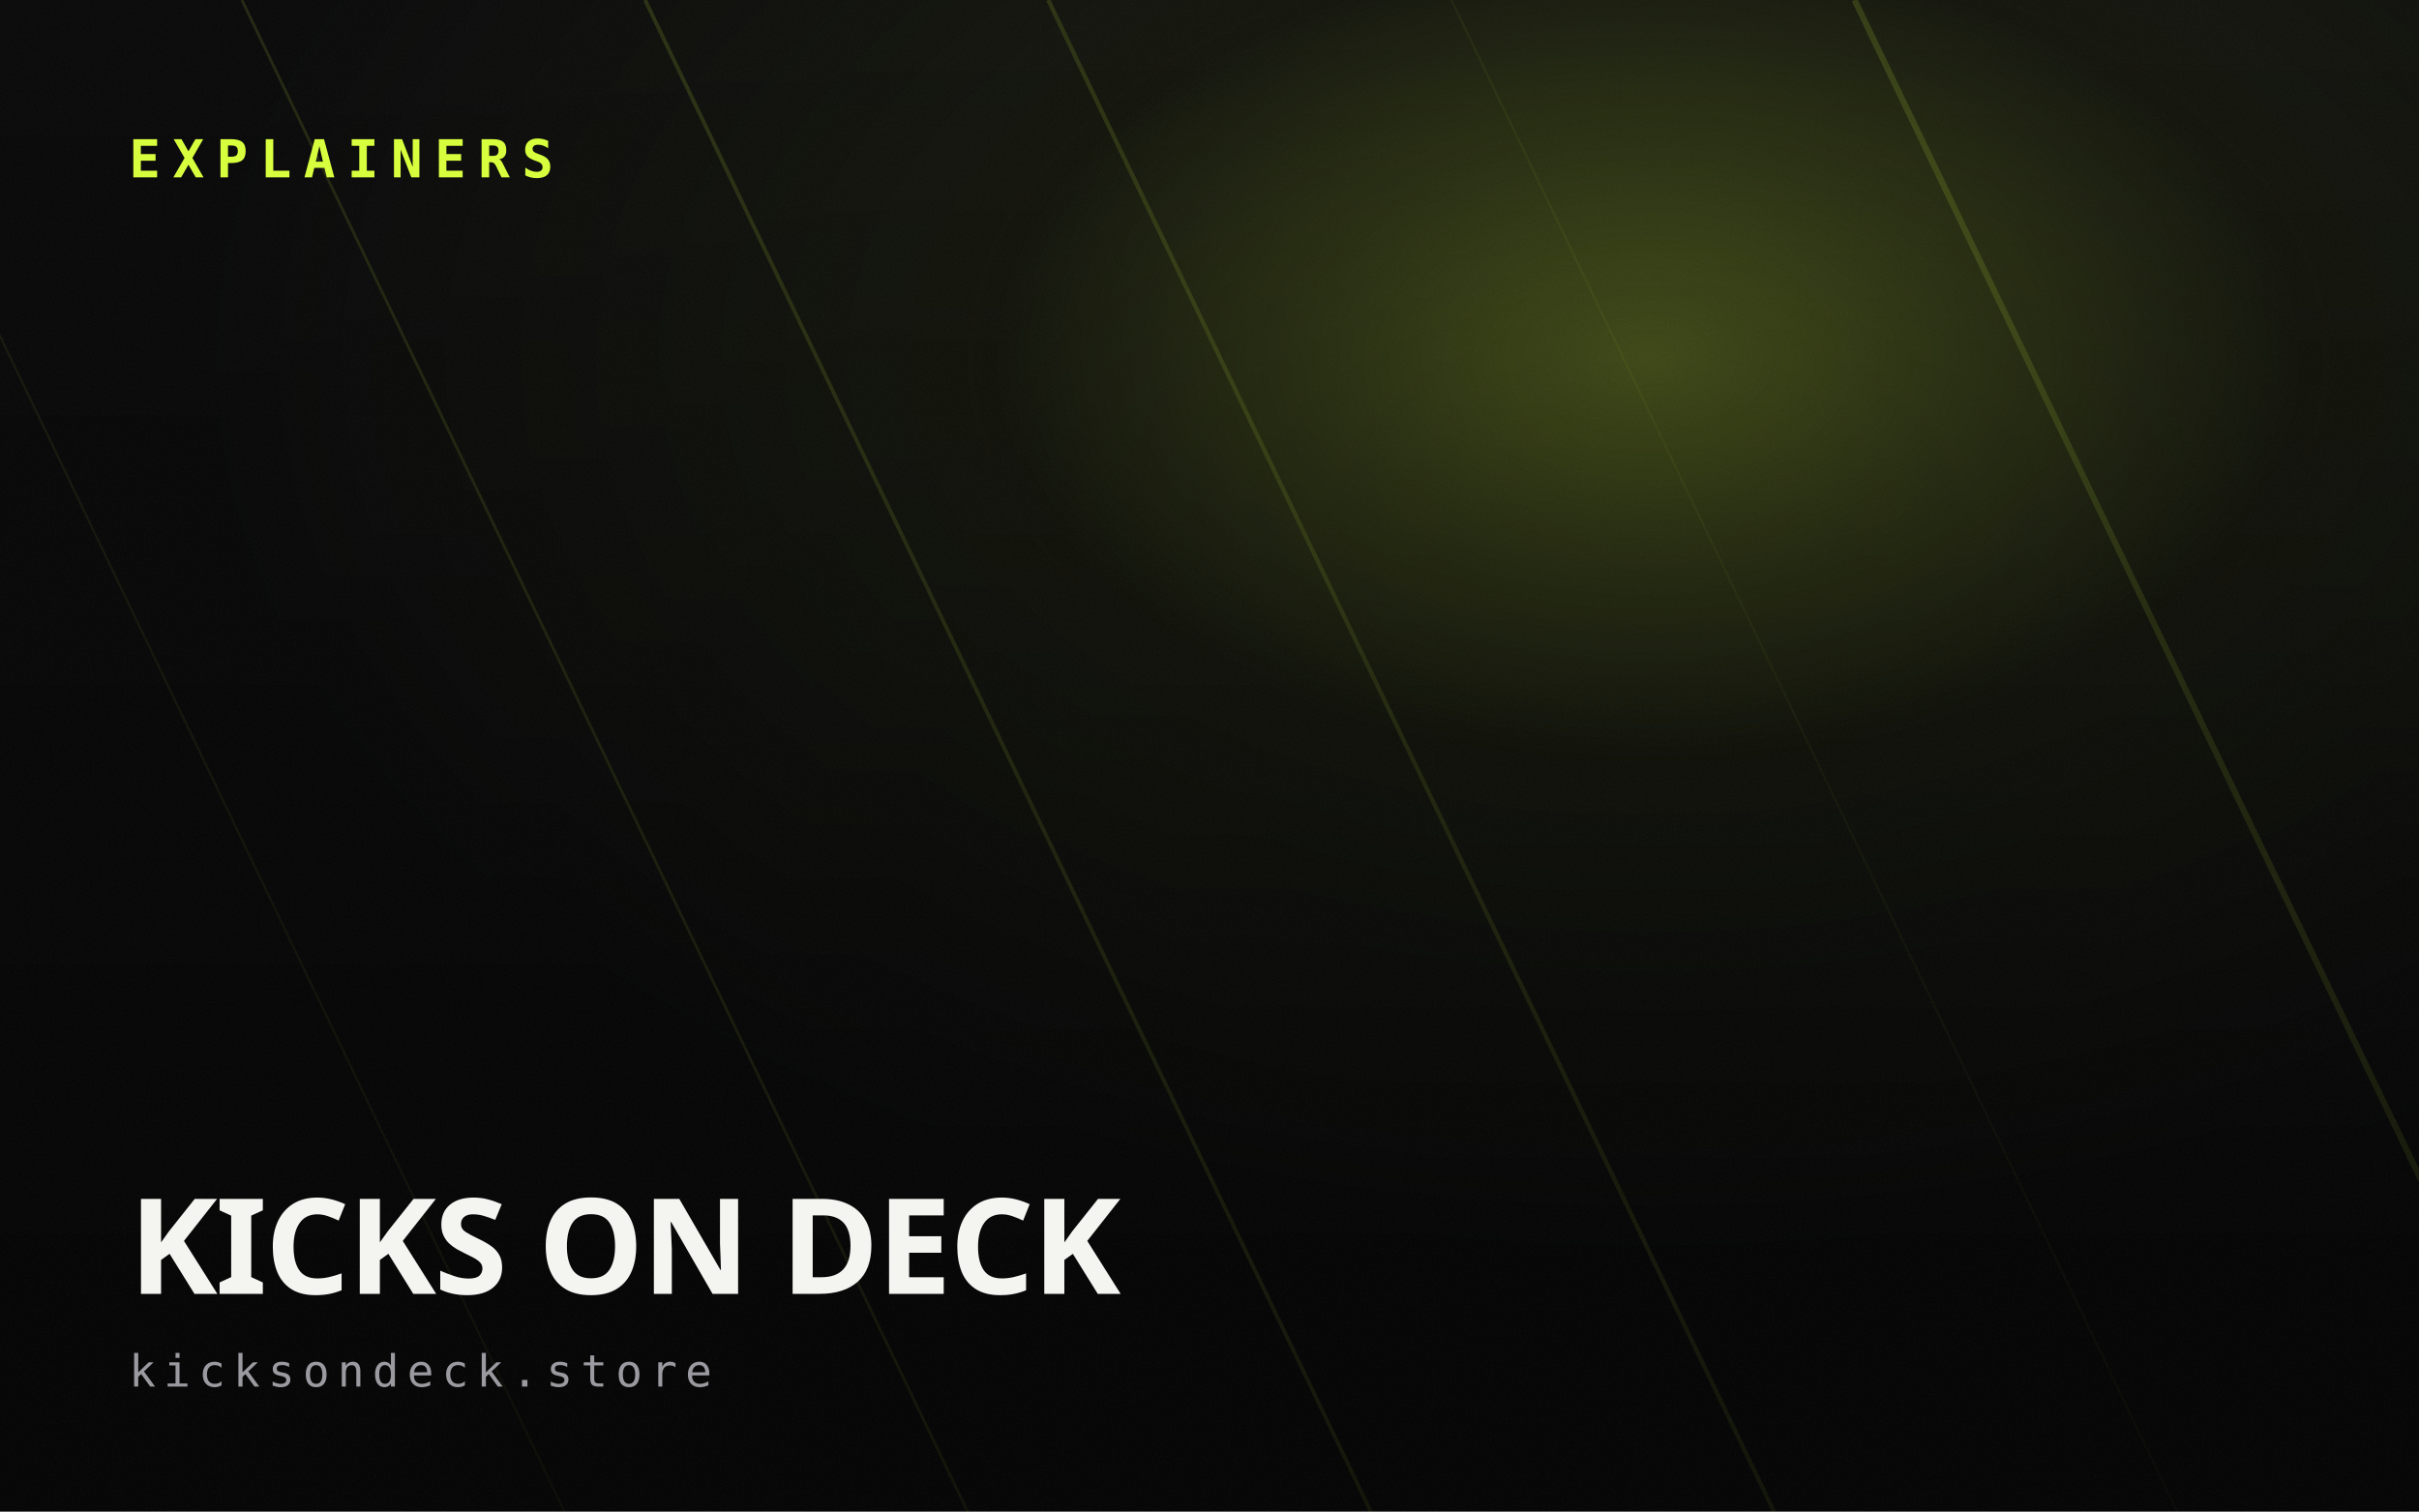
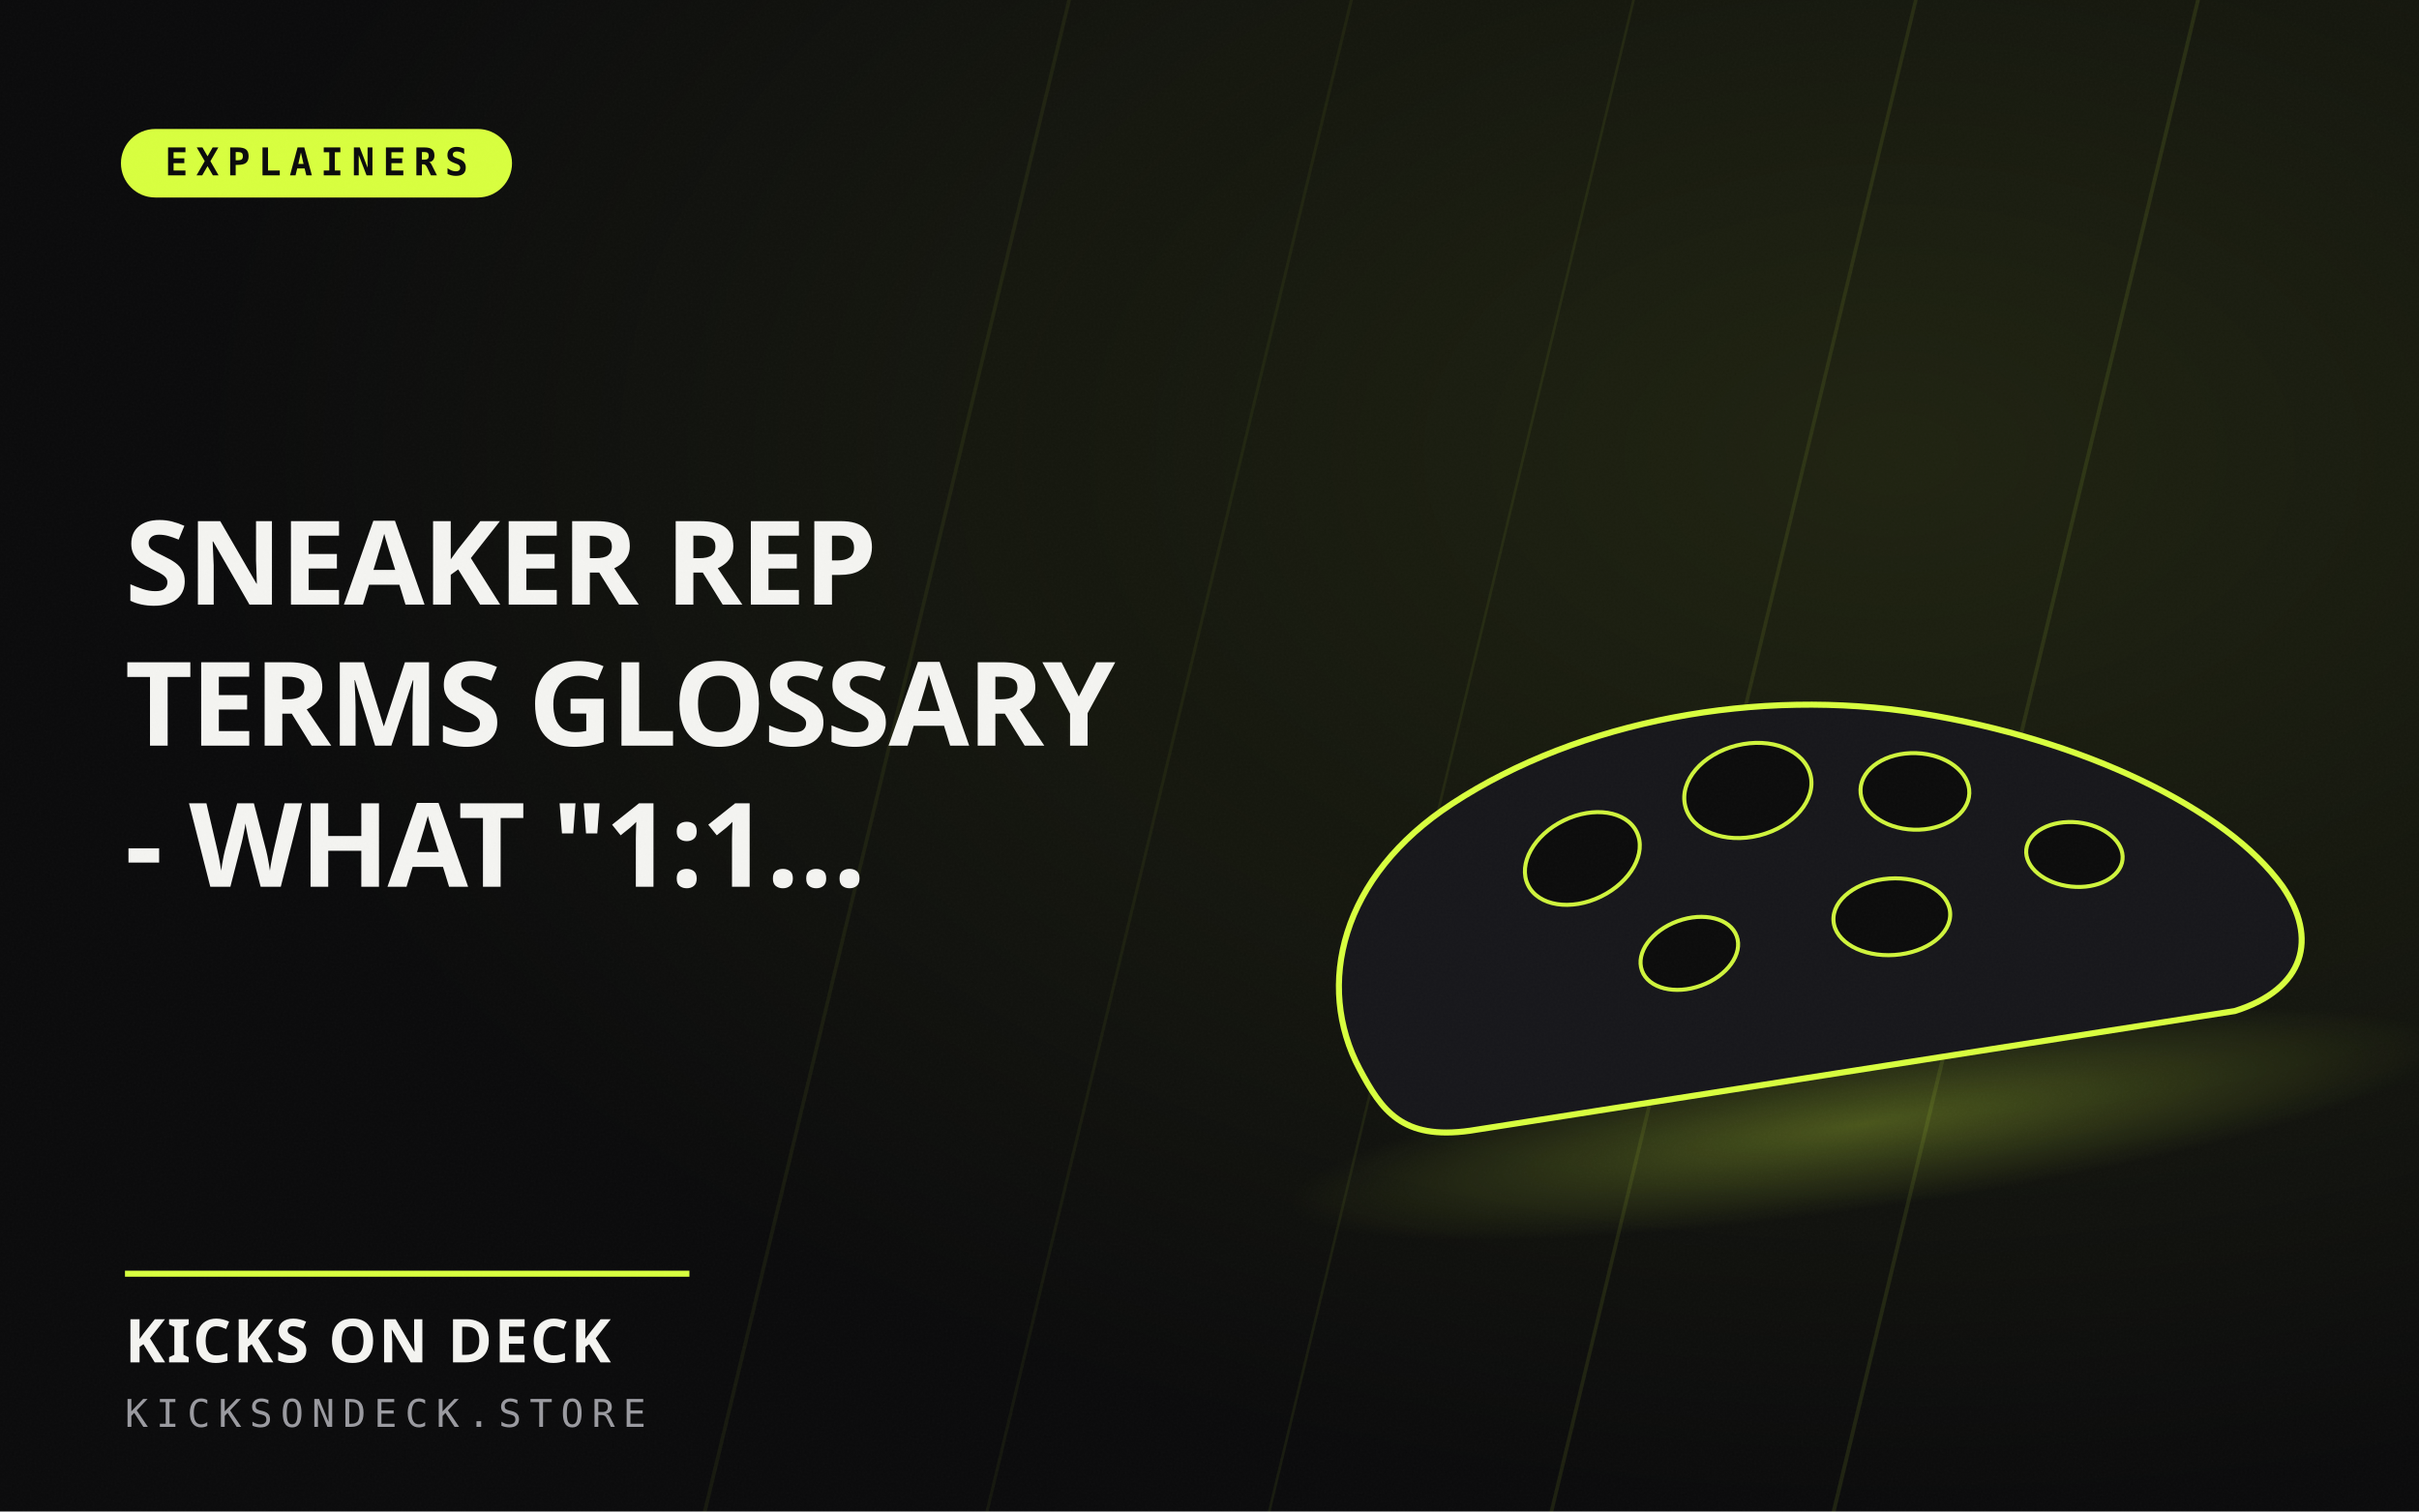
<svg xmlns="http://www.w3.org/2000/svg" viewBox="0 0 1200 750" width="1200" height="750" role="img" aria-label="Sneaker Rep Terms Glossary — What &quot;1:1&quot;, &quot;OG&quot;, and &quot;Batch&quot; Actually Mean">
  <defs>
-     <radialGradient id="glow" cx="68.0%" cy="23.7%" r="60%">
-       <stop offset="0%" stop-color="#d8ff3e" stop-opacity="0.30" />
-       <stop offset="45%" stop-color="#d8ff3e" stop-opacity="0.05" />
-       <stop offset="100%" stop-color="#d8ff3e" stop-opacity="0" />
-     </radialGradient>
    <filter id="grain">
      <feTurbulence type="fractalNoise" baseFrequency="0.9" numOctaves="2" stitchTiles="stitch" />
      <feColorMatrix type="saturate" values="0" />
      <feComponentTransfer>
        <feFuncA type="linear" slope="0.05" />
      </feComponentTransfer>
    </filter>
-     <linearGradient id="vig" x1="0" y1="0" x2="0" y2="1">
-       <stop offset="0%" stop-color="#000" stop-opacity="0" />
-       <stop offset="100%" stop-color="#000" stop-opacity="0.55" />
-     </linearGradient>
+     <radialGradient id="floor" cx="50%" cy="50%" r="50%">
+       <stop offset="0%" stop-color="#d8ff3e" stop-opacity="0.28" />
+       <stop offset="100%" stop-color="#d8ff3e" stop-opacity="0" />
+     </radialGradient>
+     <radialGradient id="wash" cx="78%" cy="30%" r="70%">
+       <stop offset="0%" stop-color="#d8ff3e" stop-opacity="0.10" />
+       <stop offset="100%" stop-color="#d8ff3e" stop-opacity="0" />
+     </radialGradient>
+     <clipPath id="shoeclip">
+       <path d="M26,206 C10,162 30,110 90,82 C158,50 248,46 326,70 C404,94 470,138 492,180 C506,208 496,232 460,238 L76,244 C42,244 34,228 26,206 Z" />
+     </clipPath>
  </defs>
  <rect width="1200" height="750" fill="#0a0a0b" />
-   <rect width="1200" height="750" fill="url(#glow)" />
-   <line x1="-80" y1="0" x2="280" y2="750" stroke="#d8ff3e" stroke-width="1.1" opacity="0.080" />
-   <line x1="120" y1="0" x2="480" y2="750" stroke="#d8ff3e" stroke-width="1.4" opacity="0.125" />
-   <line x1="320" y1="0" x2="680" y2="750" stroke="#d8ff3e" stroke-width="1.9" opacity="0.144" />
-   <line x1="520" y1="0" x2="880" y2="750" stroke="#d8ff3e" stroke-width="2.1" opacity="0.136" />
-   <line x1="720" y1="0" x2="1080" y2="750" stroke="#d8ff3e" stroke-width="1.1" opacity="0.052" />
-   <line x1="920" y1="0" x2="1280" y2="750" stroke="#d8ff3e" stroke-width="3.0" opacity="0.147" />
-   <rect width="1200" height="750" fill="url(#vig)" />
-   <rect width="1200" height="750" filter="url(#grain)" opacity="0.6" />
+   <rect width="1200" height="750" fill="url(#wash)" />
+   <line x1="540" y1="-40" x2="340" y2="790" stroke="#d8ff3e" stroke-width="1.8" opacity="0.062" />
+   <line x1="680" y1="-40" x2="480" y2="790" stroke="#d8ff3e" stroke-width="1.5" opacity="0.054" />
+   <line x1="820" y1="-40" x2="620" y2="790" stroke="#d8ff3e" stroke-width="1.3" opacity="0.068" />
+   <line x1="960" y1="-40" x2="760" y2="790" stroke="#d8ff3e" stroke-width="1.8" opacity="0.086" />
+   <line x1="1100" y1="-40" x2="900" y2="790" stroke="#d8ff3e" stroke-width="1.9" opacity="0.094" />
+   <g transform="translate(620,330) rotate(-8)">
+     <ellipse cx="270" cy="268" rx="290" ry="42" fill="url(#floor)" />
+     <path d="M26,206 C10,162 30,110 90,82 C158,50 248,46 326,70 C404,94 470,138 492,180 C506,208 496,232 460,238 L76,244 C42,244 34,228 26,206 Z" fill="#16161a" stroke="#d8ff3e" stroke-width="3" />
+     <g clip-path="url(#shoeclip)" />
+     <ellipse cx="150" cy="118" rx="30" ry="21" fill="#0a0a0b" stroke="#d8ff3e" stroke-width="2" opacity="0.95" transform="rotate(-18 150 118)" />
+     <ellipse cx="236" cy="96" rx="32" ry="23" fill="#0a0a0b" stroke="#d8ff3e" stroke-width="2" opacity="0.95" transform="rotate(-6 236 96)" />
+     <ellipse cx="318" cy="108" rx="27" ry="19" fill="#0a0a0b" stroke="#d8ff3e" stroke-width="2" opacity="0.95" transform="rotate(10 318 108)" />
+     <ellipse cx="196" cy="172" rx="25" ry="17" fill="#0a0a0b" stroke="#d8ff3e" stroke-width="2" opacity="0.95" transform="rotate(-12 196 172)" />
+     <ellipse cx="298" cy="168" rx="29" ry="19" fill="#0a0a0b" stroke="#d8ff3e" stroke-width="2" opacity="0.95" transform="rotate(4 298 168)" />
+     <ellipse cx="392" cy="150" rx="24" ry="16" fill="#0a0a0b" stroke="#d8ff3e" stroke-width="2" opacity="0.95" transform="rotate(14 392 150)" />
+   </g>
  <g font-family="ui-monospace, monospace">
-     <text x="64" y="88" fill="#d8ff3e" font-size="26" letter-spacing="6" font-weight="700">EXPLAINERS</text>
-     <text x="64" y="642" fill="#f4f4f1" font-size="66" font-weight="800" letter-spacing="-1" font-family="system-ui, sans-serif">KICKS ON DECK</text>
-     <text x="64" y="688" fill="#9a9aa0" font-size="22" letter-spacing="4">kicksondeck.store</text>
+     <rect x="60" y="64" rx="17" height="34" width="194" fill="#d8ff3e" />
+     <text x="157" y="87" fill="#0a0a0b" font-size="19" letter-spacing="4" font-weight="700" text-anchor="middle">EXPLAINERS</text>
  </g>
+   <g font-family="system-ui, sans-serif" font-weight="800" fill="#f4f4f1" letter-spacing="-1">
+     <text x="62" y="300" font-size="58">SNEAKER REP</text>
+     <text x="62" y="370" font-size="58">TERMS GLOSSARY</text>
+     <text x="62" y="440" font-size="58">- WHAT "1:1…</text>
+   </g>
+   <line x1="62" y1="632" x2="342" y2="632" stroke="#d8ff3e" stroke-width="3" />
+   <g font-family="ui-monospace, monospace">
+     <text x="62" y="676" fill="#f4f4f1" font-size="30" font-weight="800" letter-spacing="1" font-family="system-ui, sans-serif">KICKS ON DECK</text>
+     <text x="62" y="708" fill="#9a9aa0" font-size="19" letter-spacing="4">KICKSONDECK.STORE</text>
+   </g>
+   <rect width="1200" height="750" filter="url(#grain)" opacity="0.55" />
</svg>
